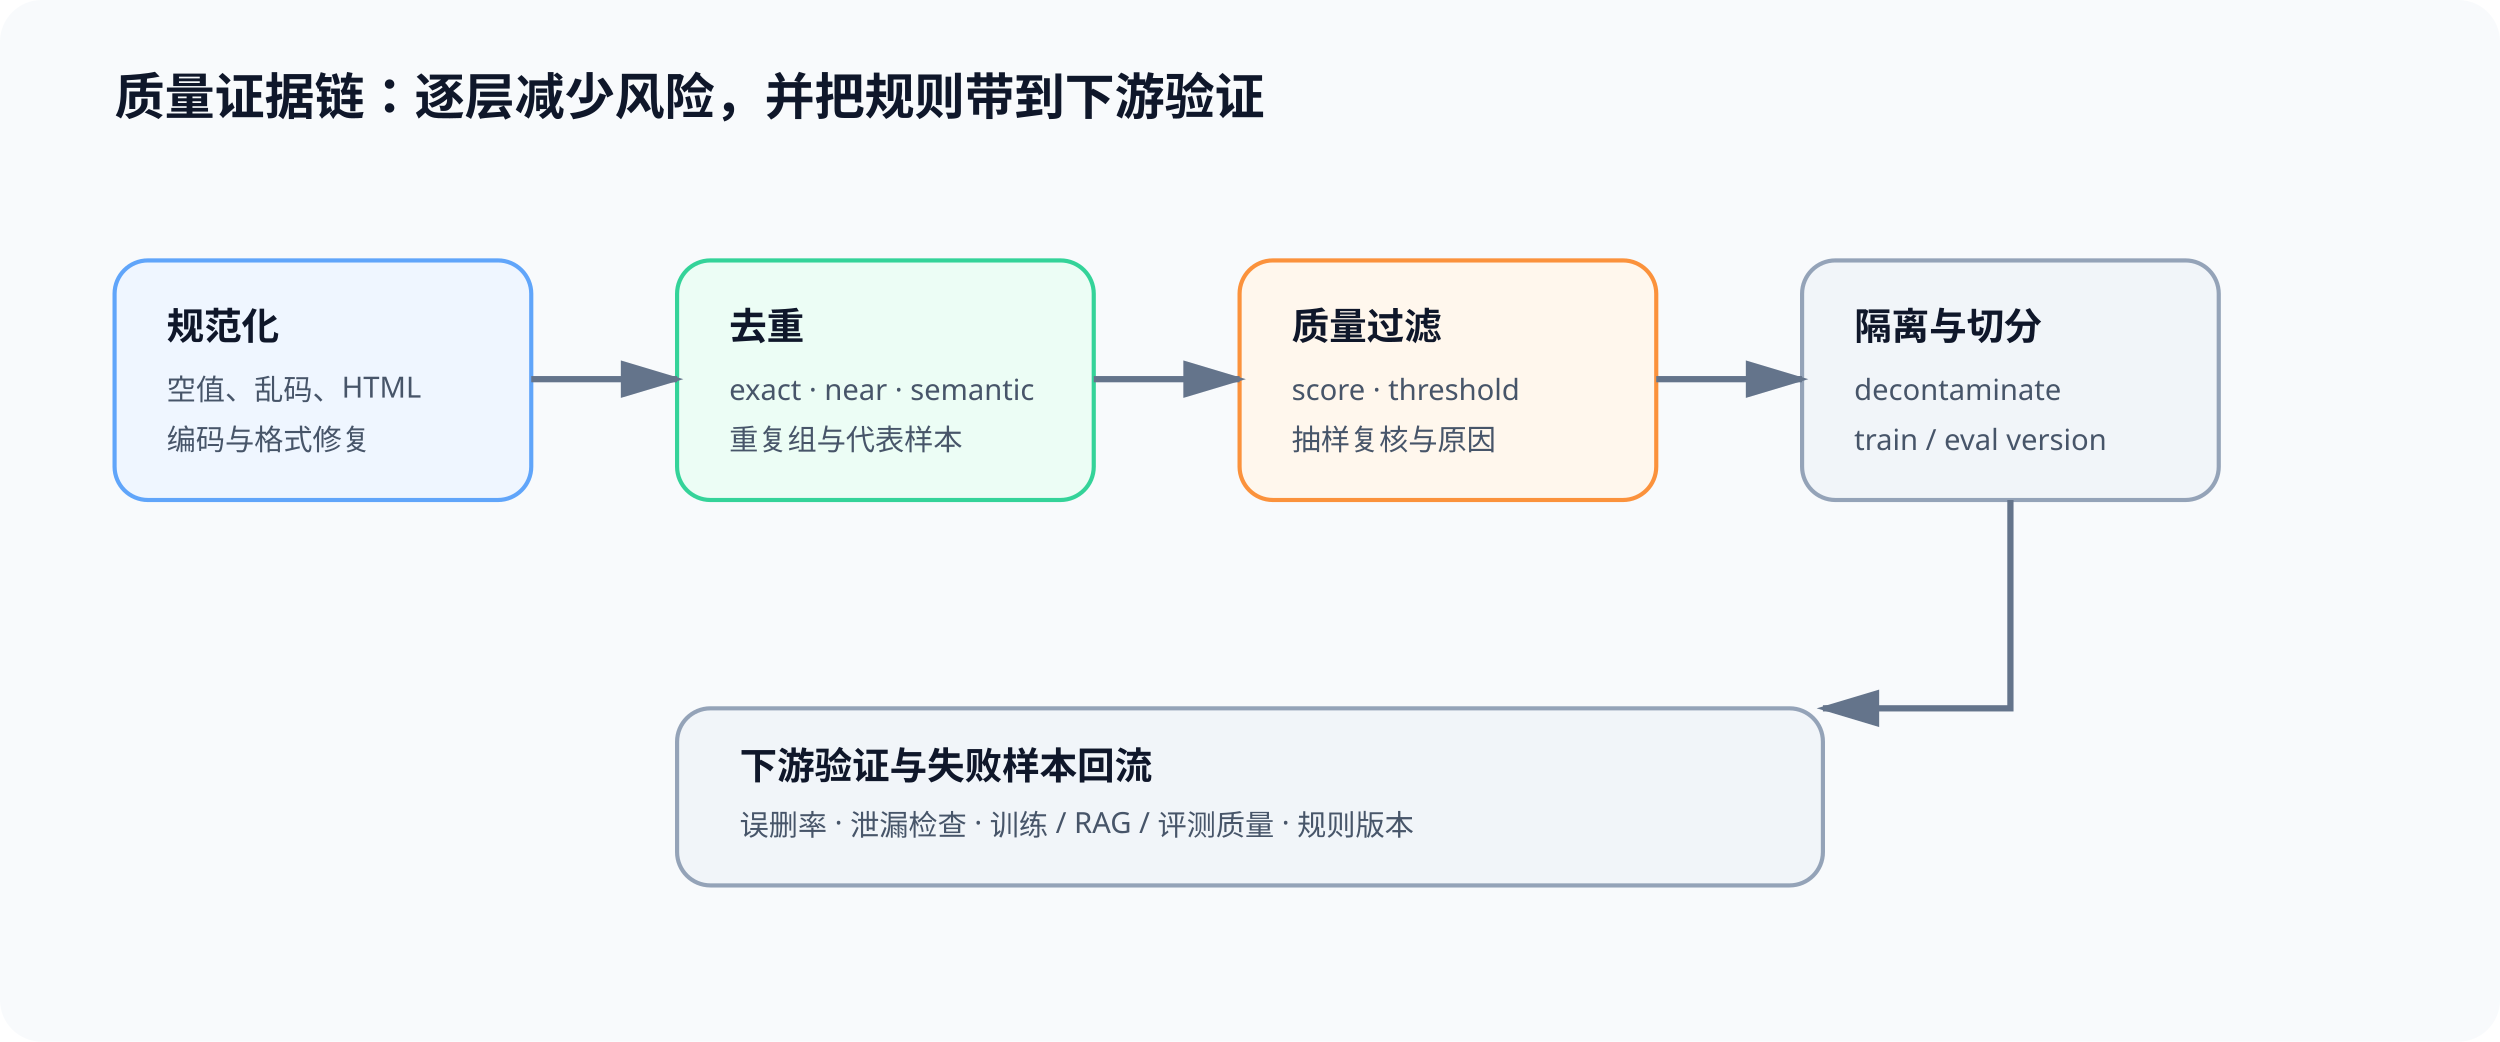
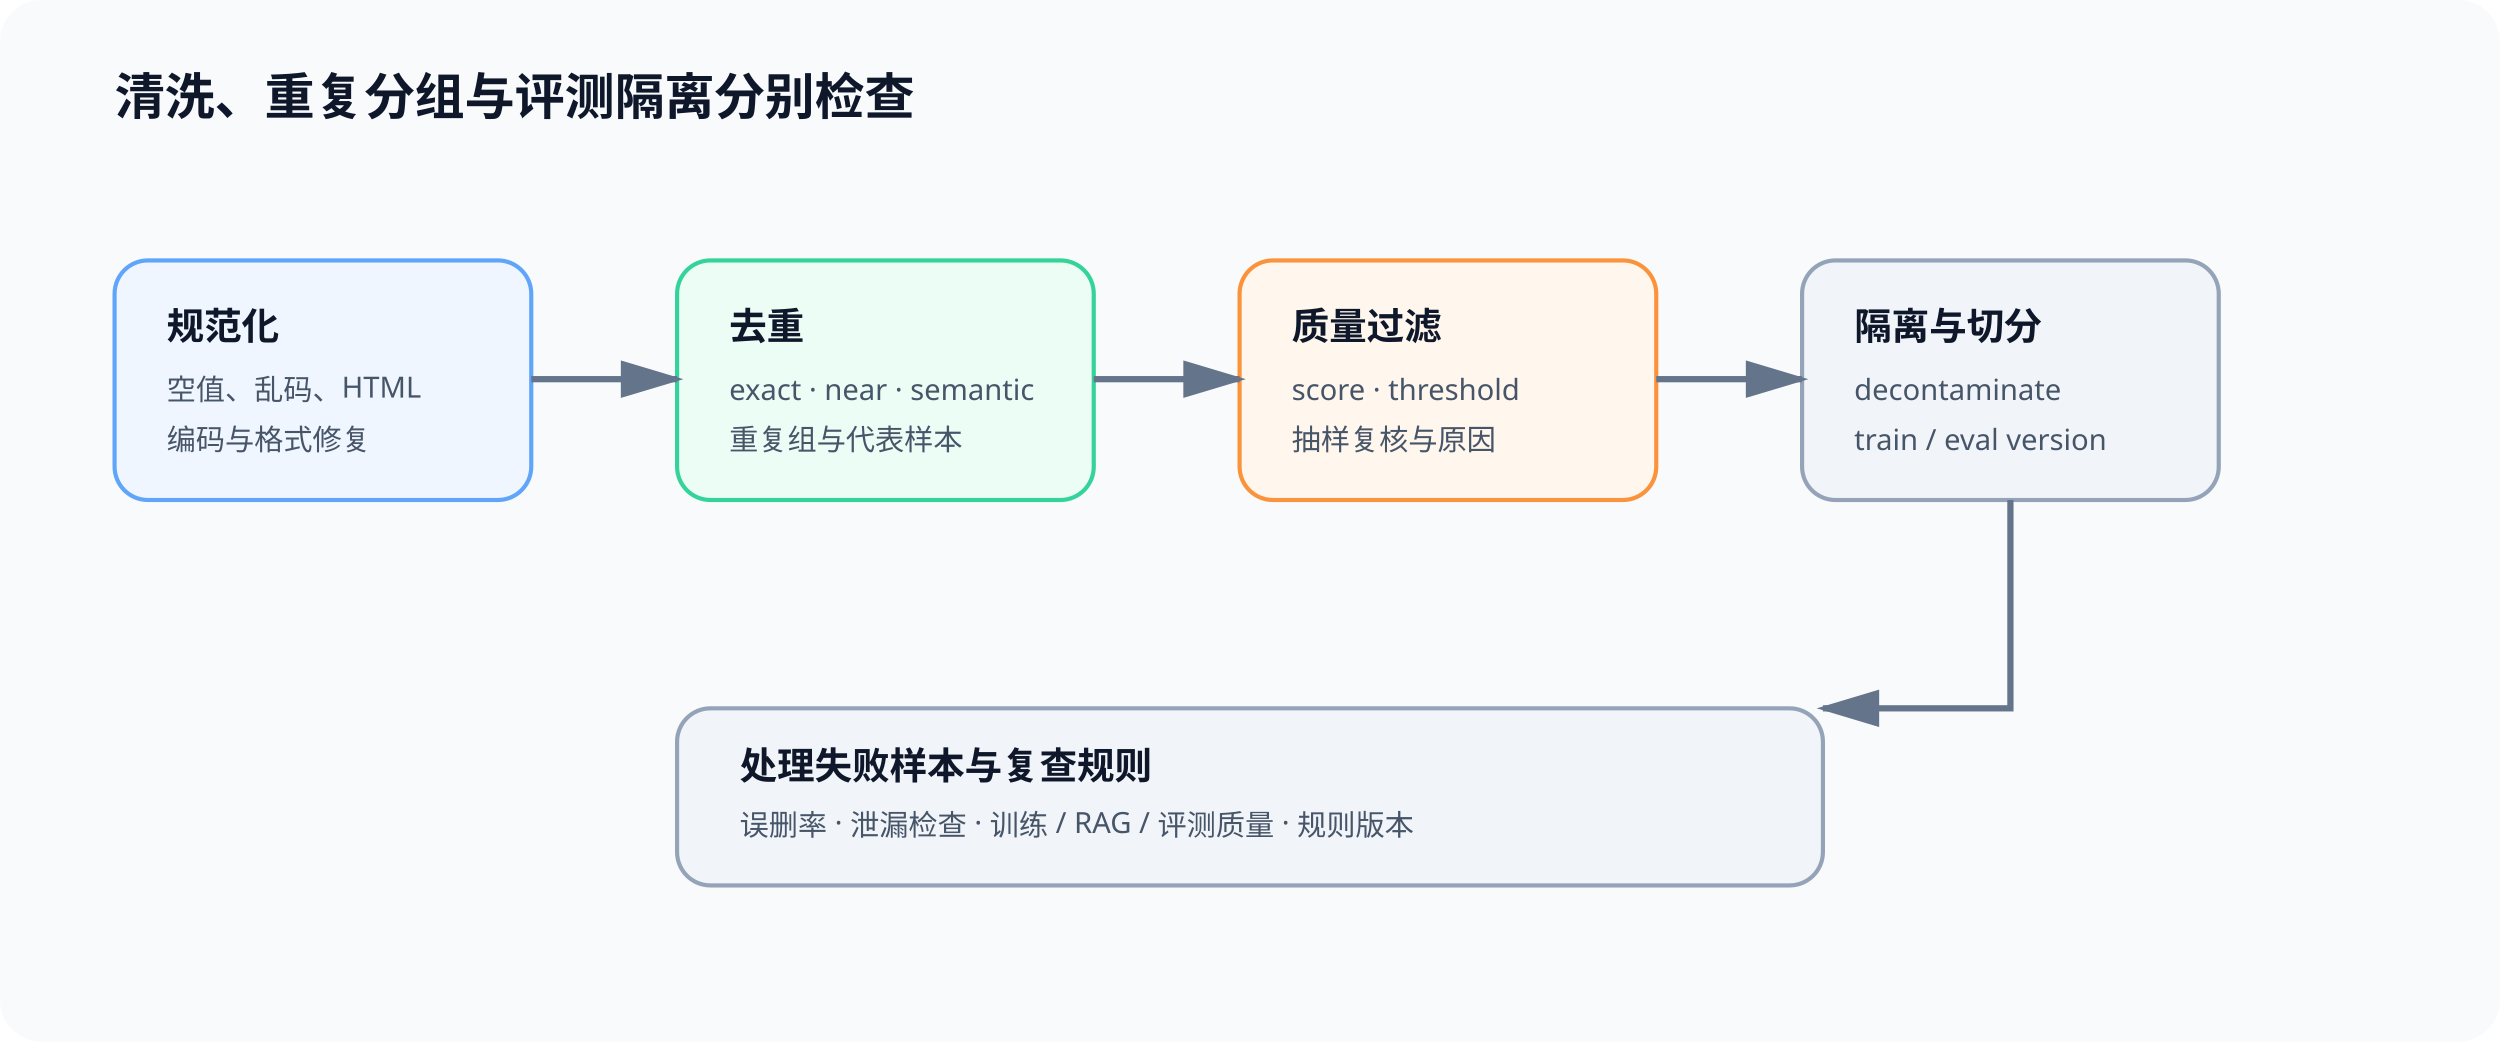
<svg xmlns="http://www.w3.org/2000/svg" width="1200" height="500" viewBox="0 0 1200 500" role="img" aria-labelledby="title desc">
  <style>.bg{fill:#f8fafc}.box{stroke-width:2;rx:16}.blue{fill:#eff6ff;stroke:#60a5fa}.green{fill:#ecfdf5;stroke:#34d399}.orange{fill:#fff7ed;stroke:#fb923c}.slate{fill:#f1f5f9;stroke:#94a3b8}.line{stroke:#64748b;stroke-width:3;fill:none;marker-end:url(#a)}.title{font:700 24px sans-serif;fill:#0f172a}.h{font:700 18px sans-serif;fill:#0f172a}.s{font:14px sans-serif;fill:#475569}.tag{font:700 13px sans-serif;fill:#2563eb}</style>
  <defs>
    <marker id="a" markerWidth="10" markerHeight="10" refX="9" refY="3" orient="auto">
      <path d="M0 0L10 3L0 6z" fill="#64748b" />
    </marker>
  </defs>
  <rect class="bg" width="1200" height="500" rx="20" />
-   <text x="55" y="55" class="title">质量证据链：逐层减少风险，并把规则带到下游验证</text>
+   <text x="55" y="55" class="title">清洗、重复分组与评测隔离分别检查</text>
  <rect class="box blue" x="55" y="125" width="200" height="115" />
  <text x="80" y="163" class="h">规范化</text>
  <text x="80" y="192" class="s">空值、乱码、HTML</text>
  <text x="80" y="216" class="s">编码与格式修复</text>
  <rect class="box green" x="325" y="125" width="200" height="115" />
  <text x="350" y="163" class="h">去重</text>
  <text x="350" y="192" class="s">exact · near · semantic</text>
  <text x="350" y="216" class="s">重复组与代表样本</text>
  <rect class="box orange" x="595" y="125" width="200" height="115" />
  <text x="620" y="163" class="h">质量过滤</text>
  <text x="620" y="192" class="s">score · threshold</text>
  <text x="620" y="216" class="s">抽样复核与原因</text>
  <rect class="box slate" x="865" y="125" width="200" height="115" />
  <text x="890" y="163" class="h">隔离与切分</text>
  <text x="890" y="192" class="s">decontaminate</text>
  <text x="890" y="216" class="s">train / eval version</text>
  <path class="line" d="M255 182H325" />
  <path class="line" d="M525 182H595" />
  <path class="line" d="M795 182H865" />
  <rect class="box slate" x="325" y="340" width="550" height="85" />
-   <text x="355" y="374" class="h">下游验证与失败样本回流</text>
+   <text x="355" y="374" class="h">处理失败样本与复查规则</text>
  <text x="355" y="401" class="s">误删率 · 泄漏检查 · 训练 / RAG / 评测质量 · 规则版本</text>
  <path class="line" d="M965 240V340H875" />
</svg>
